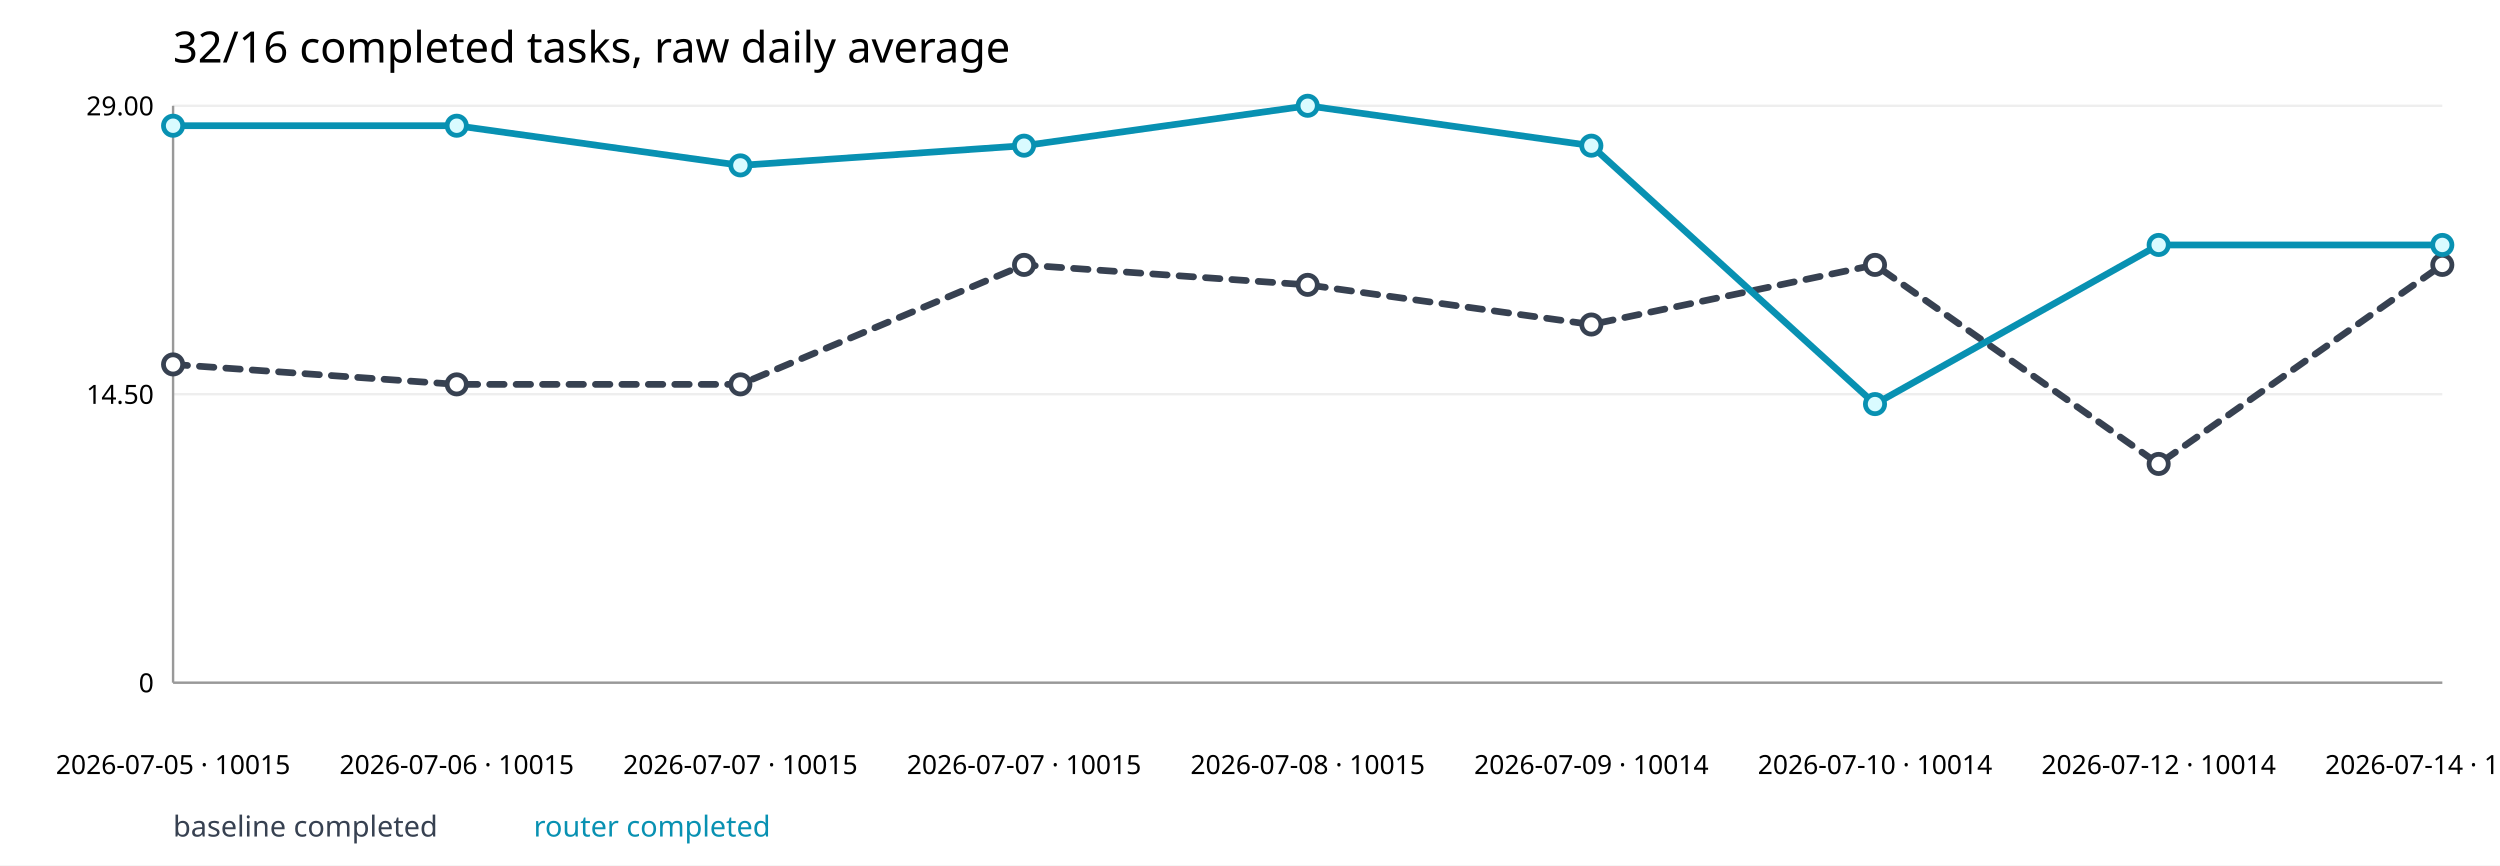
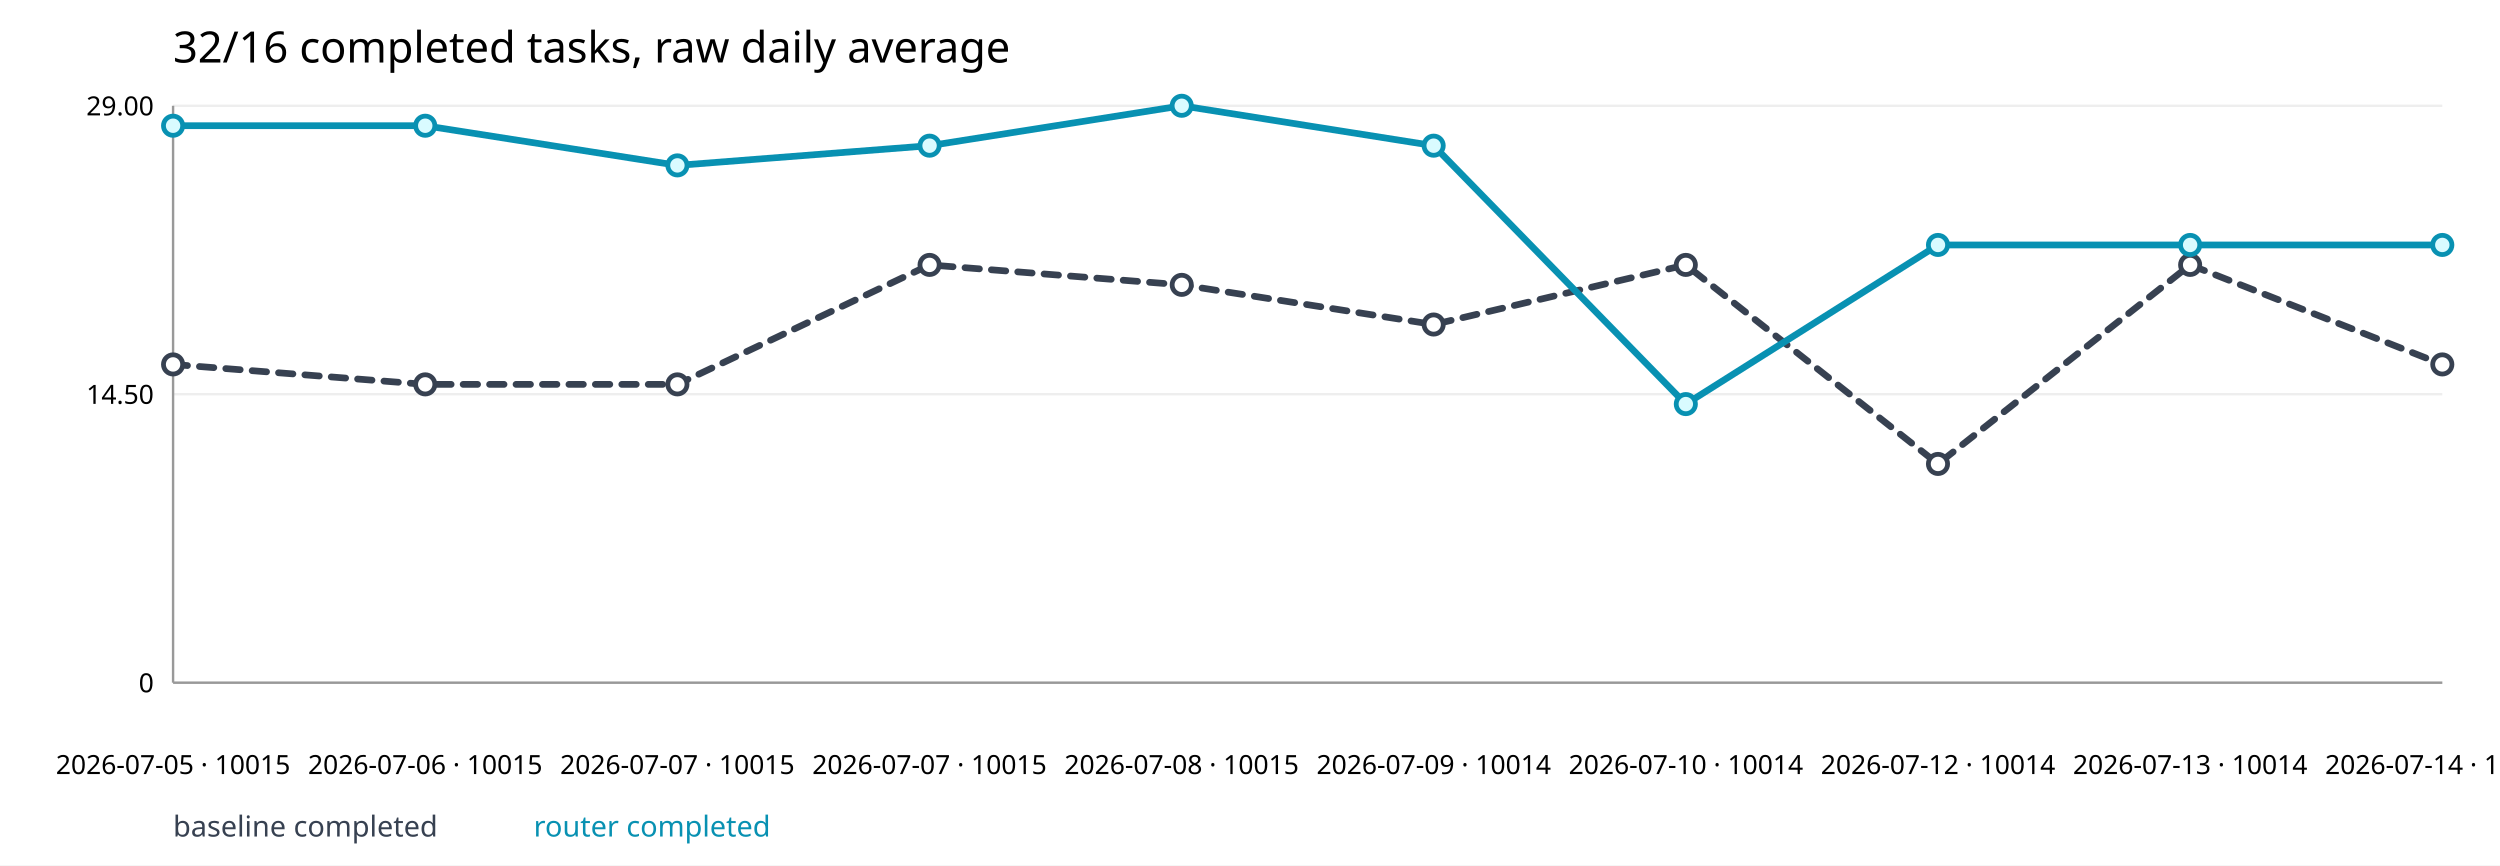
<svg xmlns="http://www.w3.org/2000/svg" width="1040" height="360" viewBox="0 0 1040 360">
  <rect width="100%" height="100%" fill="white" />
  <text x="72" y="26" font-size="18" font-family="sans-serif">32/16 completed tasks, raw daily average</text>
  <line x1="72" y1="284.0" x2="1016" y2="284.0" stroke="#eee" />
  <text x="64" y="288.0" text-anchor="end" font-size="11" font-family="sans-serif">0</text>
  <line x1="72" y1="164.0" x2="1016" y2="164.0" stroke="#eee" />
  <text x="64" y="168.0" text-anchor="end" font-size="11" font-family="sans-serif">14.50</text>
  <line x1="72" y1="44.0" x2="1016" y2="44.0" stroke="#eee" />
  <text x="64" y="48.0" text-anchor="end" font-size="11" font-family="sans-serif">29.00</text>
  <line x1="72" y1="284" x2="1016" y2="284" stroke="#999" />
  <line x1="72" y1="44" x2="72" y2="284" stroke="#999" />
  <text x="72.0" y="322" text-anchor="middle" font-size="11" font-family="sans-serif">2026-07-05 · 10015</text>
-   <text x="190.0" y="322" text-anchor="middle" font-size="11" font-family="sans-serif">2026-07-06 · 10015</text>
-   <text x="308.0" y="322" text-anchor="middle" font-size="11" font-family="sans-serif">2026-07-07 · 10015</text>
-   <text x="426.0" y="322" text-anchor="middle" font-size="11" font-family="sans-serif">2026-07-07 · 10015</text>
-   <text x="544.0" y="322" text-anchor="middle" font-size="11" font-family="sans-serif">2026-07-08 · 10015</text>
-   <text x="662.0" y="322" text-anchor="middle" font-size="11" font-family="sans-serif">2026-07-09 · 10014</text>
-   <text x="780.0" y="322" text-anchor="middle" font-size="11" font-family="sans-serif">2026-07-10 · 10014</text>
-   <text x="898.0" y="322" text-anchor="middle" font-size="11" font-family="sans-serif">2026-07-12 · 10014</text>
+   <text x="176.889" y="322" text-anchor="middle" font-size="11" font-family="sans-serif">2026-07-06 · 10015</text>
+   <text x="281.778" y="322" text-anchor="middle" font-size="11" font-family="sans-serif">2026-07-07 · 10015</text>
+   <text x="386.667" y="322" text-anchor="middle" font-size="11" font-family="sans-serif">2026-07-07 · 10015</text>
+   <text x="491.556" y="322" text-anchor="middle" font-size="11" font-family="sans-serif">2026-07-08 · 10015</text>
+   <text x="596.444" y="322" text-anchor="middle" font-size="11" font-family="sans-serif">2026-07-09 · 10014</text>
+   <text x="701.333" y="322" text-anchor="middle" font-size="11" font-family="sans-serif">2026-07-10 · 10014</text>
+   <text x="806.222" y="322" text-anchor="middle" font-size="11" font-family="sans-serif">2026-07-12 · 10014</text>
+   <text x="911.111" y="322" text-anchor="middle" font-size="11" font-family="sans-serif">2026-07-13 · 10014</text>
  <text x="1016.0" y="322" text-anchor="middle" font-size="11" font-family="sans-serif">2026-07-14 · 10014</text>
-   <polyline fill="none" stroke="#374151" stroke-width="2.8" stroke-linecap="round" stroke-linejoin="round" stroke-dasharray="6 5" points="72.0,151.6 190.0,159.9 308.0,159.9 426.0,110.2 544.0,118.5 662.0,135.0 780.0,110.2 898.0,193.0 1016.0,110.2" />
+   <polyline fill="none" stroke="#374151" stroke-width="2.8" stroke-linecap="round" stroke-linejoin="round" stroke-dasharray="6 5" points="72.0,151.6 176.9,159.9 281.8,159.9 386.7,110.2 491.6,118.5 596.4,135.0 701.3,110.2 806.2,193.0 911.1,110.2 1016.0,151.6" />
  <circle cx="72.0" cy="151.6" r="4" fill="#ffffff" stroke="#374151" stroke-width="2" />
-   <circle cx="190.0" cy="159.9" r="4" fill="#ffffff" stroke="#374151" stroke-width="2" />
-   <circle cx="308.0" cy="159.9" r="4" fill="#ffffff" stroke="#374151" stroke-width="2" />
-   <circle cx="426.0" cy="110.2" r="4" fill="#ffffff" stroke="#374151" stroke-width="2" />
-   <circle cx="544.0" cy="118.5" r="4" fill="#ffffff" stroke="#374151" stroke-width="2" />
-   <circle cx="662.0" cy="135.0" r="4" fill="#ffffff" stroke="#374151" stroke-width="2" />
-   <circle cx="780.0" cy="110.2" r="4" fill="#ffffff" stroke="#374151" stroke-width="2" />
-   <circle cx="898.0" cy="193.0" r="4" fill="#ffffff" stroke="#374151" stroke-width="2" />
-   <circle cx="1016.0" cy="110.2" r="4" fill="#ffffff" stroke="#374151" stroke-width="2" />
+   <circle cx="176.9" cy="159.9" r="4" fill="#ffffff" stroke="#374151" stroke-width="2" />
+   <circle cx="281.8" cy="159.9" r="4" fill="#ffffff" stroke="#374151" stroke-width="2" />
+   <circle cx="386.7" cy="110.2" r="4" fill="#ffffff" stroke="#374151" stroke-width="2" />
+   <circle cx="491.6" cy="118.5" r="4" fill="#ffffff" stroke="#374151" stroke-width="2" />
+   <circle cx="596.4" cy="135.0" r="4" fill="#ffffff" stroke="#374151" stroke-width="2" />
+   <circle cx="701.3" cy="110.2" r="4" fill="#ffffff" stroke="#374151" stroke-width="2" />
+   <circle cx="806.2" cy="193.0" r="4" fill="#ffffff" stroke="#374151" stroke-width="2" />
+   <circle cx="911.1" cy="110.2" r="4" fill="#ffffff" stroke="#374151" stroke-width="2" />
+   <circle cx="1016.0" cy="151.6" r="4" fill="#ffffff" stroke="#374151" stroke-width="2" />
  <text x="72" y="348" font-size="12" fill="#374151" font-family="sans-serif">baseline completed</text>
-   <polyline fill="none" stroke="#0891b2" stroke-width="2.8" stroke-linecap="round" stroke-linejoin="round" points="72.0,52.3 190.0,52.3 308.0,68.8 426.0,60.6 544.0,44.0 662.0,60.6 780.0,168.1 898.0,101.9 1016.0,101.9" />
+   <polyline fill="none" stroke="#0891b2" stroke-width="2.8" stroke-linecap="round" stroke-linejoin="round" points="72.0,52.3 176.9,52.3 281.8,68.8 386.7,60.6 491.6,44.0 596.4,60.6 701.3,168.1 806.2,101.9 911.1,101.9 1016.0,101.9" />
  <circle cx="72.0" cy="52.3" r="4" fill="#d9fbff" stroke="#0891b2" stroke-width="2" />
-   <circle cx="190.0" cy="52.3" r="4" fill="#d9fbff" stroke="#0891b2" stroke-width="2" />
-   <circle cx="308.0" cy="68.8" r="4" fill="#d9fbff" stroke="#0891b2" stroke-width="2" />
-   <circle cx="426.0" cy="60.6" r="4" fill="#d9fbff" stroke="#0891b2" stroke-width="2" />
-   <circle cx="544.0" cy="44.0" r="4" fill="#d9fbff" stroke="#0891b2" stroke-width="2" />
-   <circle cx="662.0" cy="60.6" r="4" fill="#d9fbff" stroke="#0891b2" stroke-width="2" />
-   <circle cx="780.0" cy="168.1" r="4" fill="#d9fbff" stroke="#0891b2" stroke-width="2" />
-   <circle cx="898.0" cy="101.9" r="4" fill="#d9fbff" stroke="#0891b2" stroke-width="2" />
+   <circle cx="176.9" cy="52.3" r="4" fill="#d9fbff" stroke="#0891b2" stroke-width="2" />
+   <circle cx="281.8" cy="68.8" r="4" fill="#d9fbff" stroke="#0891b2" stroke-width="2" />
+   <circle cx="386.7" cy="60.6" r="4" fill="#d9fbff" stroke="#0891b2" stroke-width="2" />
+   <circle cx="491.6" cy="44.0" r="4" fill="#d9fbff" stroke="#0891b2" stroke-width="2" />
+   <circle cx="596.4" cy="60.6" r="4" fill="#d9fbff" stroke="#0891b2" stroke-width="2" />
+   <circle cx="701.3" cy="168.1" r="4" fill="#d9fbff" stroke="#0891b2" stroke-width="2" />
+   <circle cx="806.2" cy="101.9" r="4" fill="#d9fbff" stroke="#0891b2" stroke-width="2" />
+   <circle cx="911.1" cy="101.9" r="4" fill="#d9fbff" stroke="#0891b2" stroke-width="2" />
  <circle cx="1016.0" cy="101.9" r="4" fill="#d9fbff" stroke="#0891b2" stroke-width="2" />
  <text x="222" y="348" font-size="12" fill="#0891b2" font-family="sans-serif">router completed</text>
</svg>
